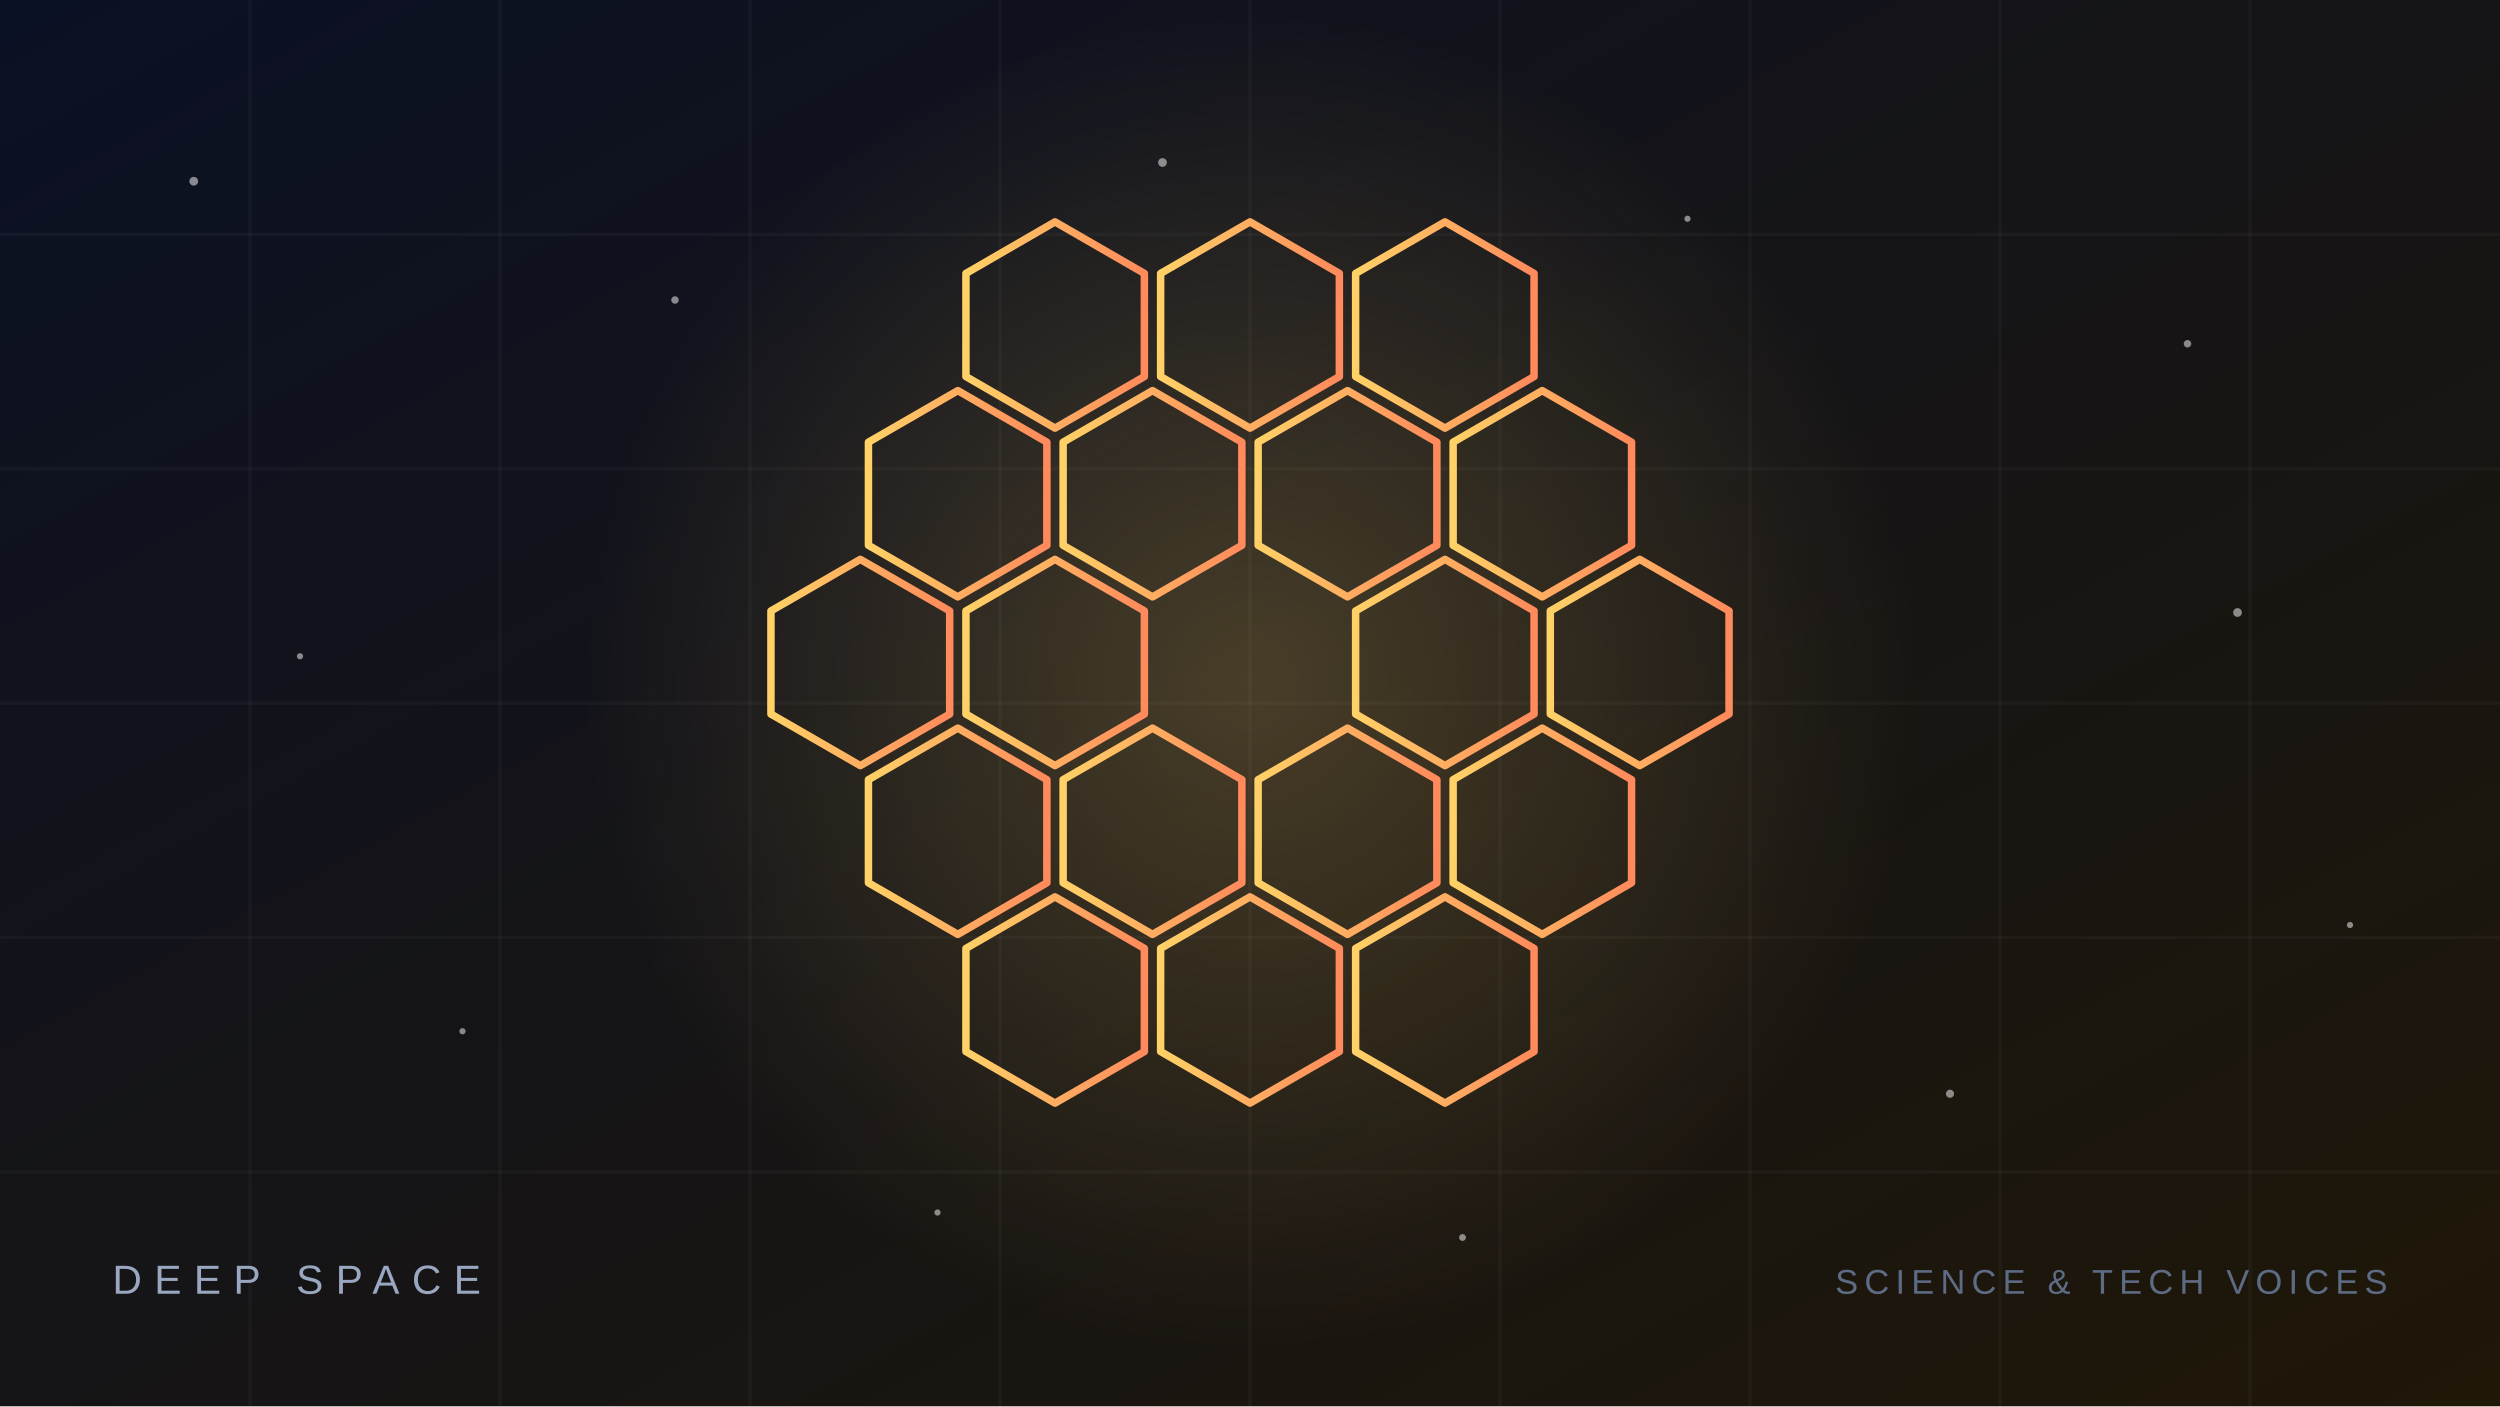
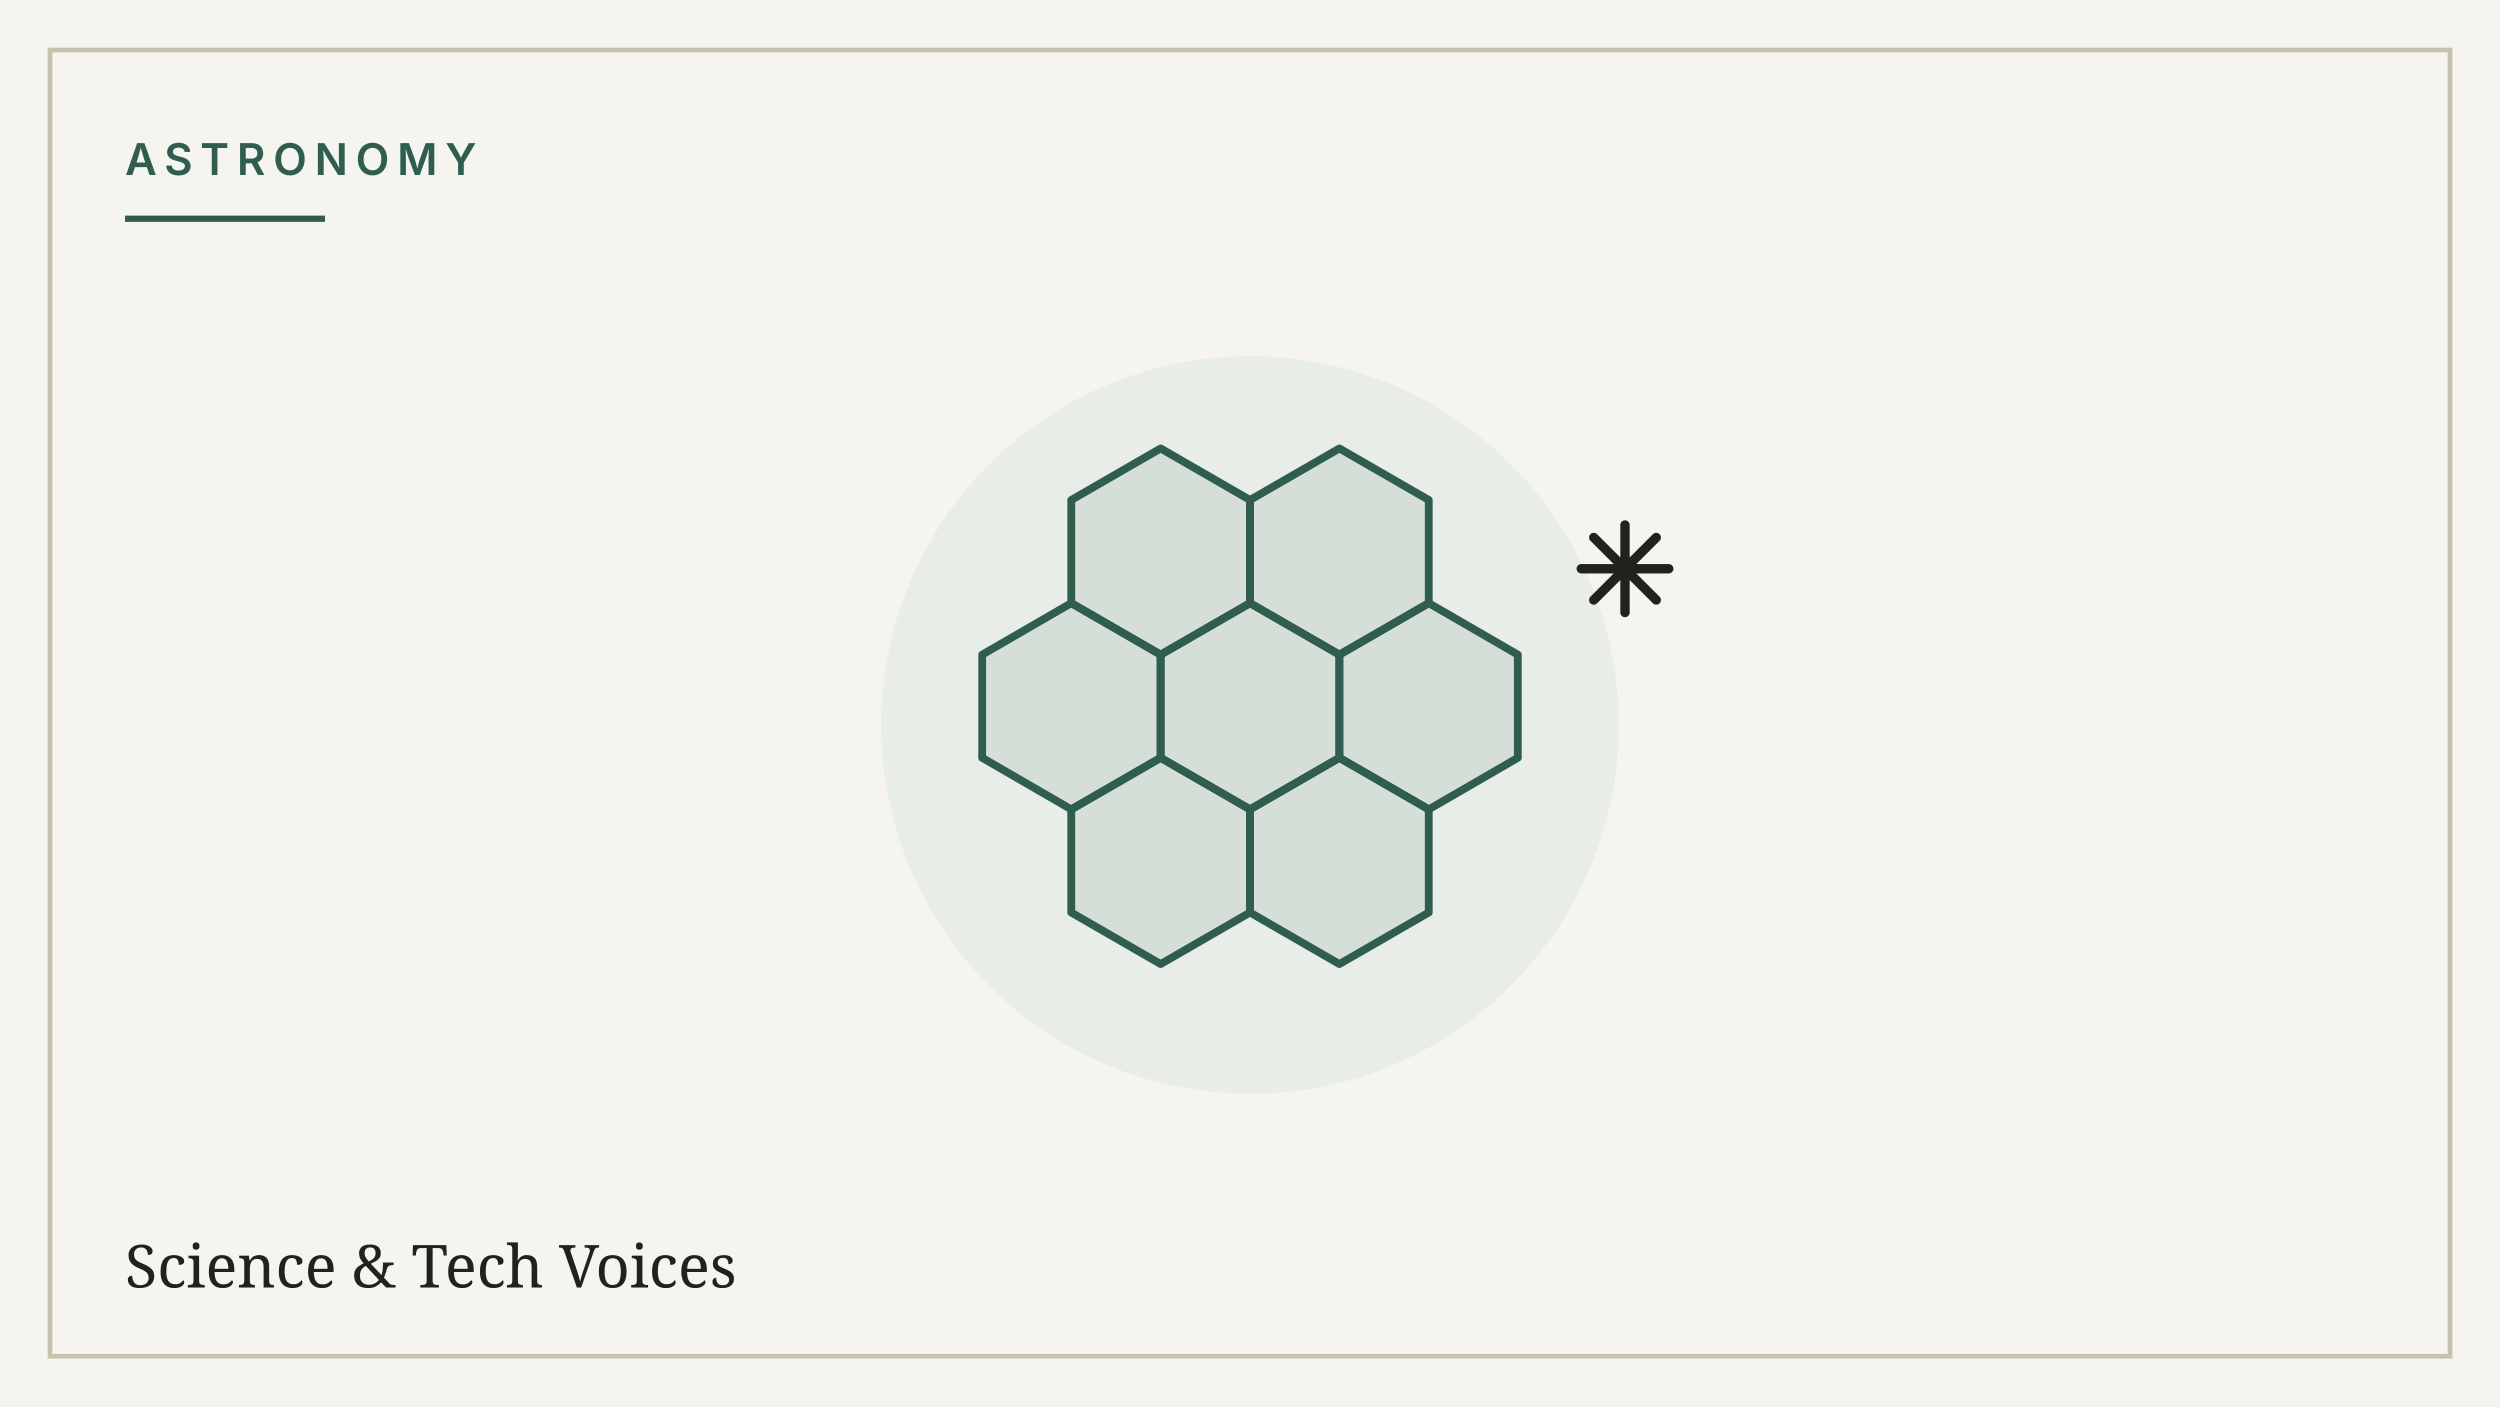
<svg xmlns="http://www.w3.org/2000/svg" viewBox="0 0 800 450" role="img" aria-label="The James Webb Space Telescope: A Window to the Dawn of Time">
-   <defs>
-     <linearGradient id="bg" x1="0" y1="0" x2="1" y2="1">
-       <stop offset="0" stop-color="#0b1124" />
-       <stop offset="1" stop-color="#1f1708" />
-     </linearGradient>
-     <linearGradient id="ac" x1="0" y1="0" x2="1" y2="0">
-       <stop offset="0" stop-color="#ffd166" />
-       <stop offset="1" stop-color="#ff8a5c" />
-     </linearGradient>
-     <radialGradient id="glow" cx="0.5" cy="0.5" r="0.5">
-       <stop offset="0" stop-color="#ffd166" stop-opacity="0.22" />
-       <stop offset="1" stop-color="#ffd166" stop-opacity="0" />
-     </radialGradient>
-   </defs>
-   <rect width="800" height="450" fill="url(#bg)" />
-   <g stroke="#ffffff" stroke-opacity="0.035" stroke-width="1">
-     <line x1="80" y1="0" x2="80" y2="450" />
-     <line x1="160" y1="0" x2="160" y2="450" />
-     <line x1="240" y1="0" x2="240" y2="450" />
-     <line x1="320" y1="0" x2="320" y2="450" />
-     <line x1="400" y1="0" x2="400" y2="450" />
-     <line x1="480" y1="0" x2="480" y2="450" />
-     <line x1="560" y1="0" x2="560" y2="450" />
-     <line x1="640" y1="0" x2="640" y2="450" />
-     <line x1="720" y1="0" x2="720" y2="450" />
-     <line x1="0" y1="75" x2="800" y2="75" />
-     <line x1="0" y1="150" x2="800" y2="150" />
-     <line x1="0" y1="225" x2="800" y2="225" />
-     <line x1="0" y1="300" x2="800" y2="300" />
-     <line x1="0" y1="375" x2="800" y2="375" />
+   <rect width="800" height="450" fill="#f6f4ee" />
+   <rect x="16" y="16" width="768" height="418" fill="none" stroke="#c8c2b1" stroke-width="1.5" />
+   <text x="40" y="56" font-family="Inter, Segoe UI, sans-serif" font-size="14" letter-spacing="2.5" font-weight="600" fill="#2f5d4f">ASTRONOMY</text>
+   <line x1="40" y1="70" x2="104" y2="70" stroke="#2f5d4f" stroke-width="2" />
+   <text x="40" y="412" font-family="Spectral, Georgia, serif" font-size="19" fill="#22221d">Science &amp; Tech Voices</text>
+   <circle cx="400" cy="232" r="118" fill="#e9ede7" />
+   <g stroke-linecap="round" stroke-linejoin="round" fill="none">
+     <polygon points="400.0,193.0 428.6,209.5 428.6,242.5 400.0,259.0 371.4,242.5 371.4,209.5" stroke="#2f5d4f" stroke-width="2.5" fill="#2f5d4f" fill-opacity="0.10" />
+     <polygon points="457.2,193.0 485.7,209.5 485.7,242.5 457.2,259.0 428.6,242.5 428.6,209.5" stroke="#2f5d4f" stroke-width="2.5" fill="#2f5d4f" fill-opacity="0.10" />
+     <polygon points="428.6,242.5 457.2,259.0 457.2,292.0 428.6,308.5 400.0,292.0 400.0,259.0" stroke="#2f5d4f" stroke-width="2.5" fill="#2f5d4f" fill-opacity="0.10" />
+     <polygon points="371.4,242.5 400.0,259.0 400.0,292.0 371.4,308.5 342.8,292.0 342.8,259.0" stroke="#2f5d4f" stroke-width="2.5" fill="#2f5d4f" fill-opacity="0.10" />
+     <polygon points="342.8,193.0 371.4,209.5 371.4,242.5 342.8,259.0 314.3,242.5 314.3,209.5" stroke="#2f5d4f" stroke-width="2.5" fill="#2f5d4f" fill-opacity="0.10" />
+     <polygon points="371.4,143.5 400.0,160.0 400.0,193.0 371.4,209.5 342.8,193.0 342.8,160.0" stroke="#2f5d4f" stroke-width="2.5" fill="#2f5d4f" fill-opacity="0.10" />
+     <polygon points="428.6,143.5 457.2,160.0 457.2,193.0 428.6,209.5 400.0,193.0 400.0,160.0" stroke="#2f5d4f" stroke-width="2.5" fill="#2f5d4f" fill-opacity="0.10" />
+     <path stroke="#22221d" stroke-width="3" d="M520 168 l0 28 M506 182 l28 0 M510 172 l20 20 M530 172 l-20 20" />
  </g>
-   <g>
-     <circle cx="62" cy="58" r="1.4" fill="#ffffff" opacity="0.5" />
-     <circle cx="148" cy="330" r="1.0" fill="#ffffff" opacity="0.5" />
-     <circle cx="216" cy="96" r="1.2" fill="#ffffff" opacity="0.5" />
-     <circle cx="300" cy="388" r="1.0" fill="#ffffff" opacity="0.5" />
-     <circle cx="372" cy="52" r="1.4" fill="#ffffff" opacity="0.5" />
-     <circle cx="468" cy="396" r="1.1" fill="#ffffff" opacity="0.5" />
-     <circle cx="540" cy="70" r="1.0" fill="#ffffff" opacity="0.5" />
-     <circle cx="624" cy="350" r="1.3" fill="#ffffff" opacity="0.5" />
-     <circle cx="700" cy="110" r="1.2" fill="#ffffff" opacity="0.5" />
-     <circle cx="752" cy="296" r="1.0" fill="#ffffff" opacity="0.5" />
-     <circle cx="96" cy="210" r="1.0" fill="#ffffff" opacity="0.5" />
-     <circle cx="716" cy="196" r="1.4" fill="#ffffff" opacity="0.5" />
-   </g>
-   <circle cx="400" cy="218" r="215" fill="url(#glow)" />
-   <g stroke="url(#ac)" fill="none" stroke-width="3" stroke-linecap="round" stroke-linejoin="round">
-     <polygon points="303.9,195.5 303.9,228.5 275.3,245.0 246.7,228.5 246.7,195.5 275.3,179.0" stroke-width="2.4" />
-     <polygon points="335.0,249.5 335.0,282.5 306.5,299.0 277.9,282.5 277.9,249.5 306.5,233.0" stroke-width="2.4" />
-     <polygon points="366.2,303.5 366.2,336.5 337.6,353.0 309.1,336.5 309.1,303.5 337.6,287.0" stroke-width="2.4" />
-     <polygon points="335.0,141.5 335.0,174.5 306.5,191.0 277.9,174.5 277.9,141.5 306.5,125.0" stroke-width="2.4" />
-     <polygon points="366.2,195.5 366.2,228.5 337.6,245.0 309.1,228.5 309.1,195.5 337.6,179.0" stroke-width="2.4" />
-     <polygon points="397.4,249.5 397.4,282.5 368.8,299.0 340.2,282.5 340.2,249.5 368.8,233.0" stroke-width="2.4" />
-     <polygon points="428.6,303.5 428.6,336.5 400.0,353.0 371.4,336.5 371.4,303.5 400.0,287.0" stroke-width="2.4" />
-     <polygon points="366.2,87.5 366.2,120.5 337.6,137.0 309.1,120.5 309.1,87.5 337.6,71.0" stroke-width="2.4" />
-     <polygon points="397.4,141.5 397.4,174.5 368.8,191.0 340.2,174.5 340.2,141.5 368.8,125.0" stroke-width="2.4" />
-     <polygon points="459.8,249.5 459.8,282.5 431.2,299.0 402.6,282.5 402.6,249.5 431.2,233.0" stroke-width="2.4" />
-     <polygon points="490.9,303.5 490.9,336.5 462.4,353.0 433.8,336.5 433.8,303.5 462.4,287.0" stroke-width="2.4" />
-     <polygon points="428.6,87.5 428.6,120.5 400.0,137.0 371.4,120.5 371.4,87.5 400.0,71.0" stroke-width="2.4" />
-     <polygon points="459.8,141.5 459.8,174.5 431.2,191.0 402.6,174.5 402.6,141.5 431.2,125.0" stroke-width="2.4" />
-     <polygon points="490.9,195.5 490.9,228.5 462.4,245.0 433.8,228.5 433.8,195.5 462.4,179.0" stroke-width="2.4" />
-     <polygon points="522.1,249.5 522.1,282.5 493.5,299.0 465.0,282.5 465.0,249.5 493.5,233.0" stroke-width="2.4" />
-     <polygon points="490.9,87.5 490.9,120.5 462.4,137.0 433.8,120.5 433.8,87.5 462.4,71.0" stroke-width="2.4" />
-     <polygon points="522.1,141.5 522.1,174.5 493.5,191.0 465.0,174.5 465.0,141.5 493.5,125.0" stroke-width="2.4" />
-     <polygon points="553.3,195.5 553.3,228.5 524.7,245.0 496.1,228.5 496.1,195.5 524.7,179.0" stroke-width="2.4" />
-   </g>
-   <text x="36" y="414" font-family="Arial, Helvetica, sans-serif" font-size="13" letter-spacing="4" fill="#9aa7c0">DEEP SPACE</text>
-   <text x="764" y="414" text-anchor="end" font-family="Arial, Helvetica, sans-serif" font-size="11" letter-spacing="2" fill="#5d6b85">SCIENCE &amp; TECH VOICES</text>
</svg>
